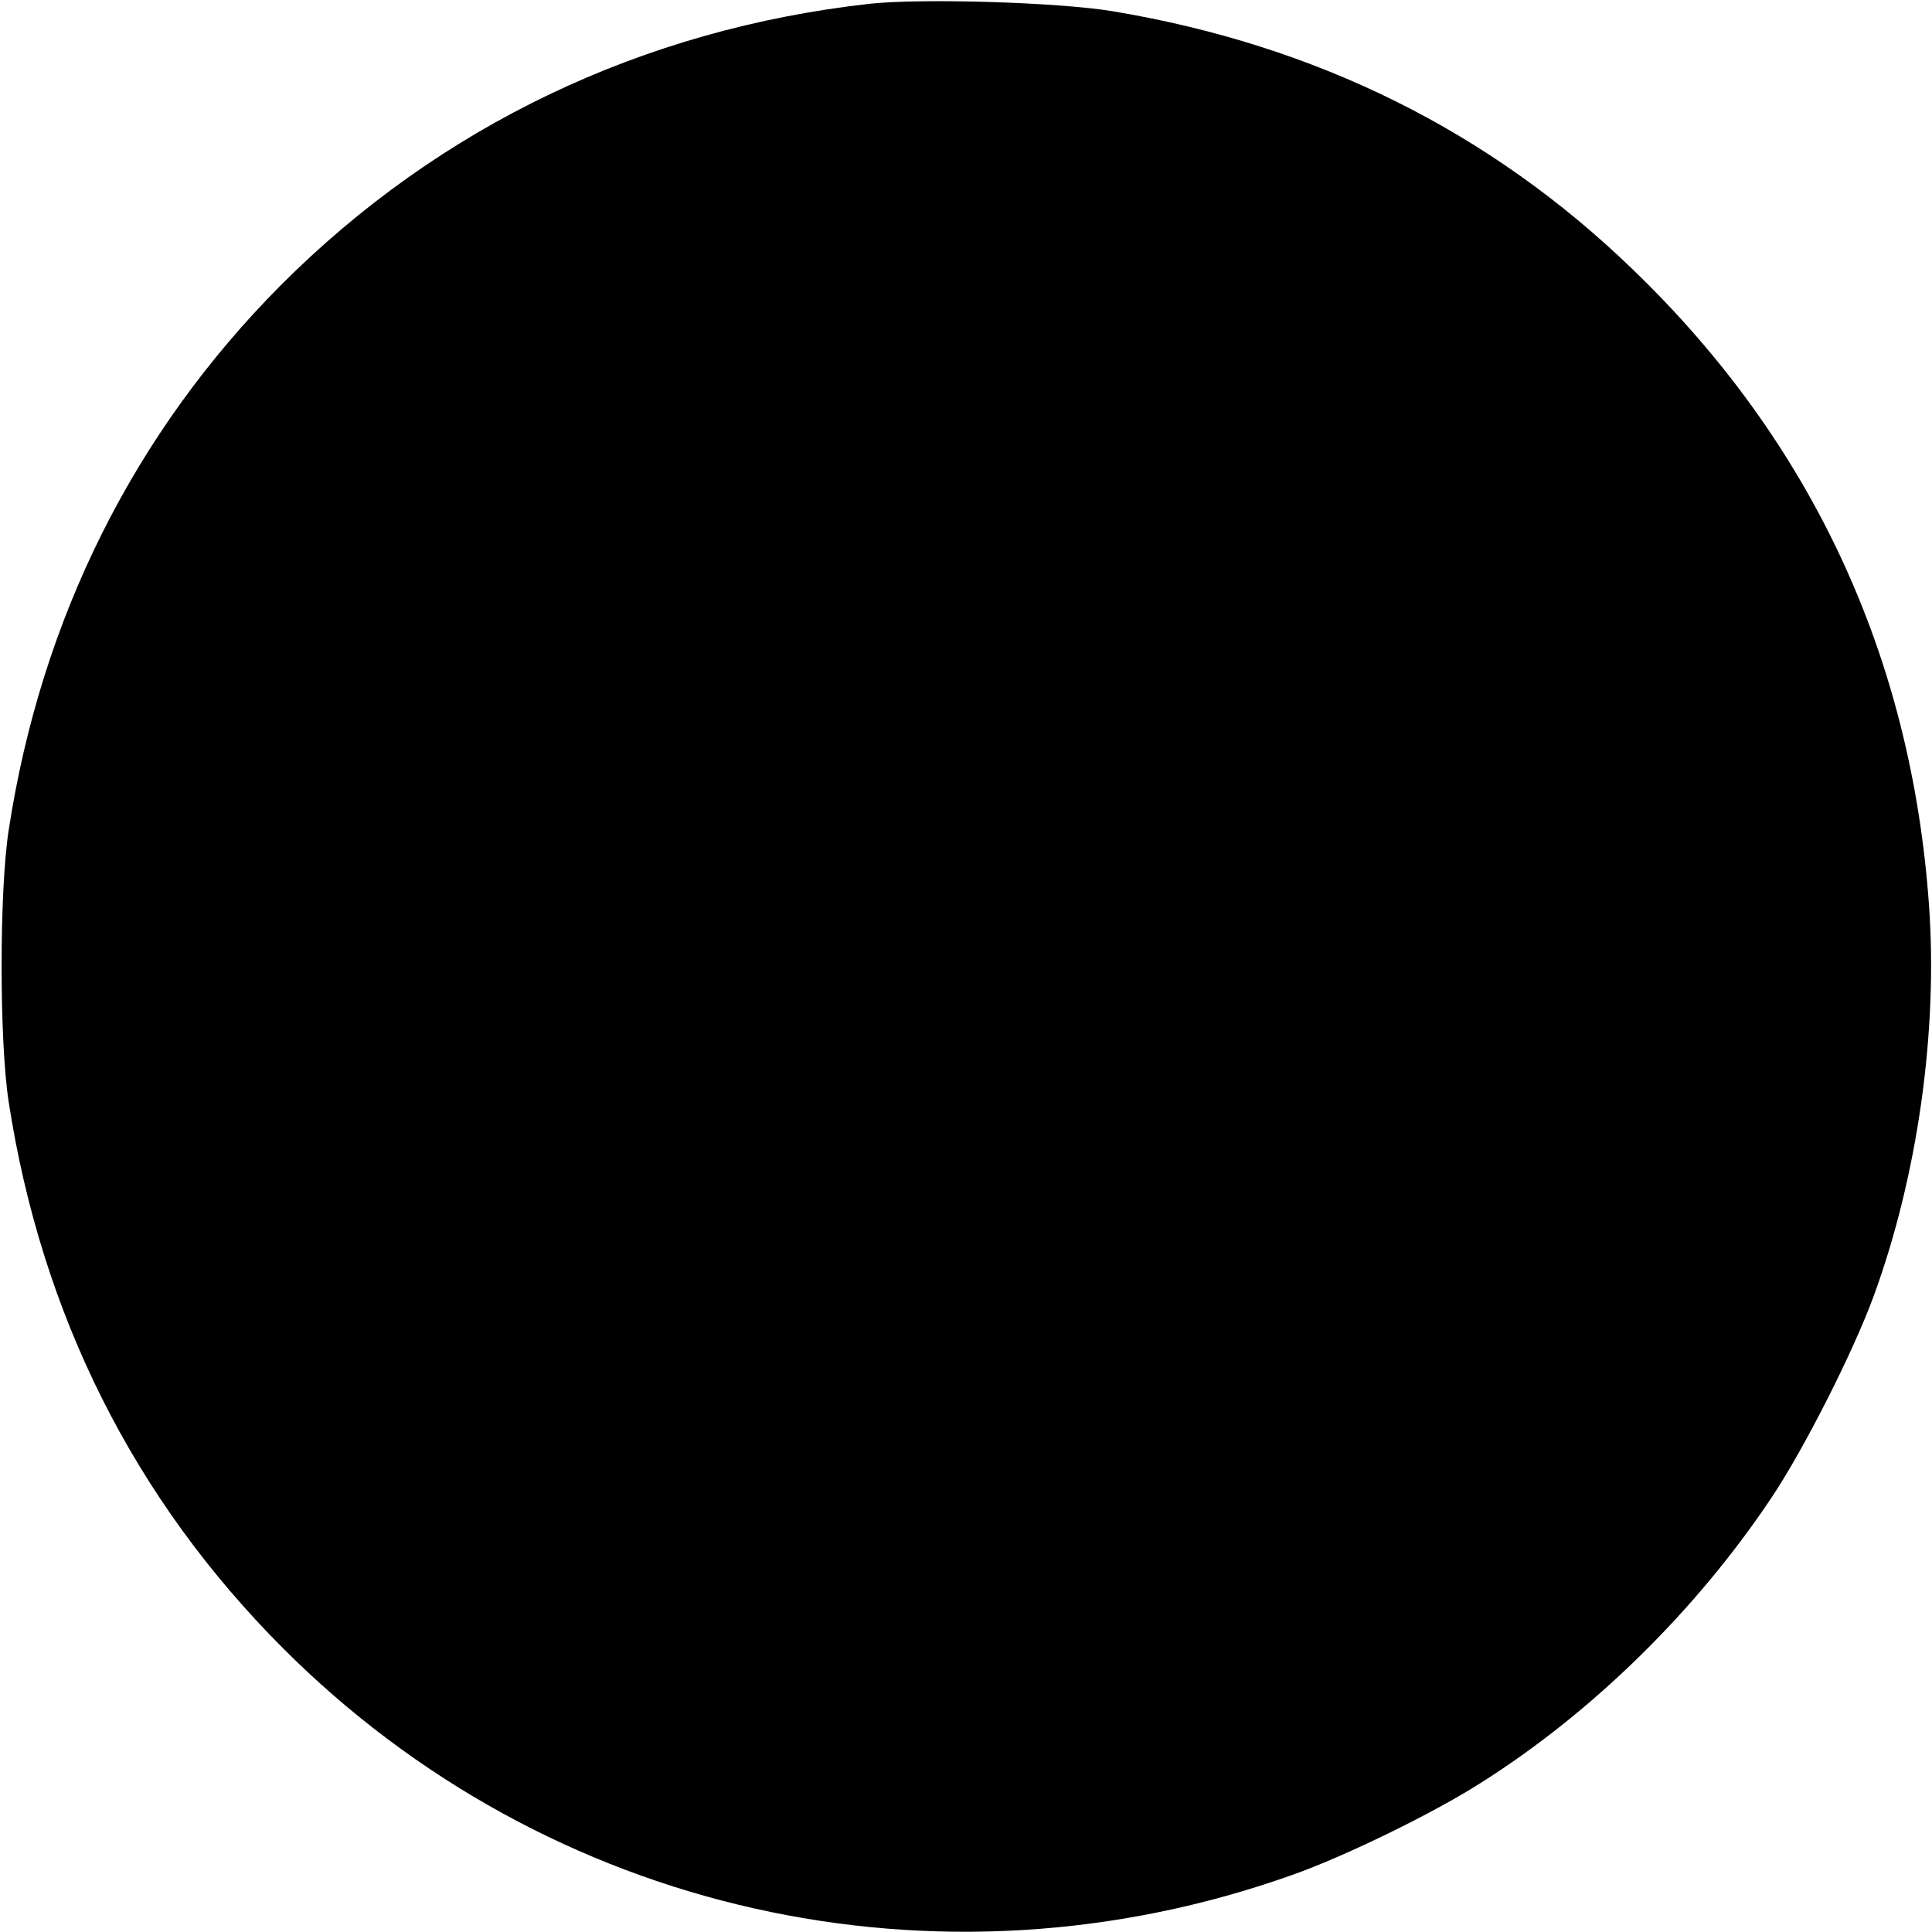
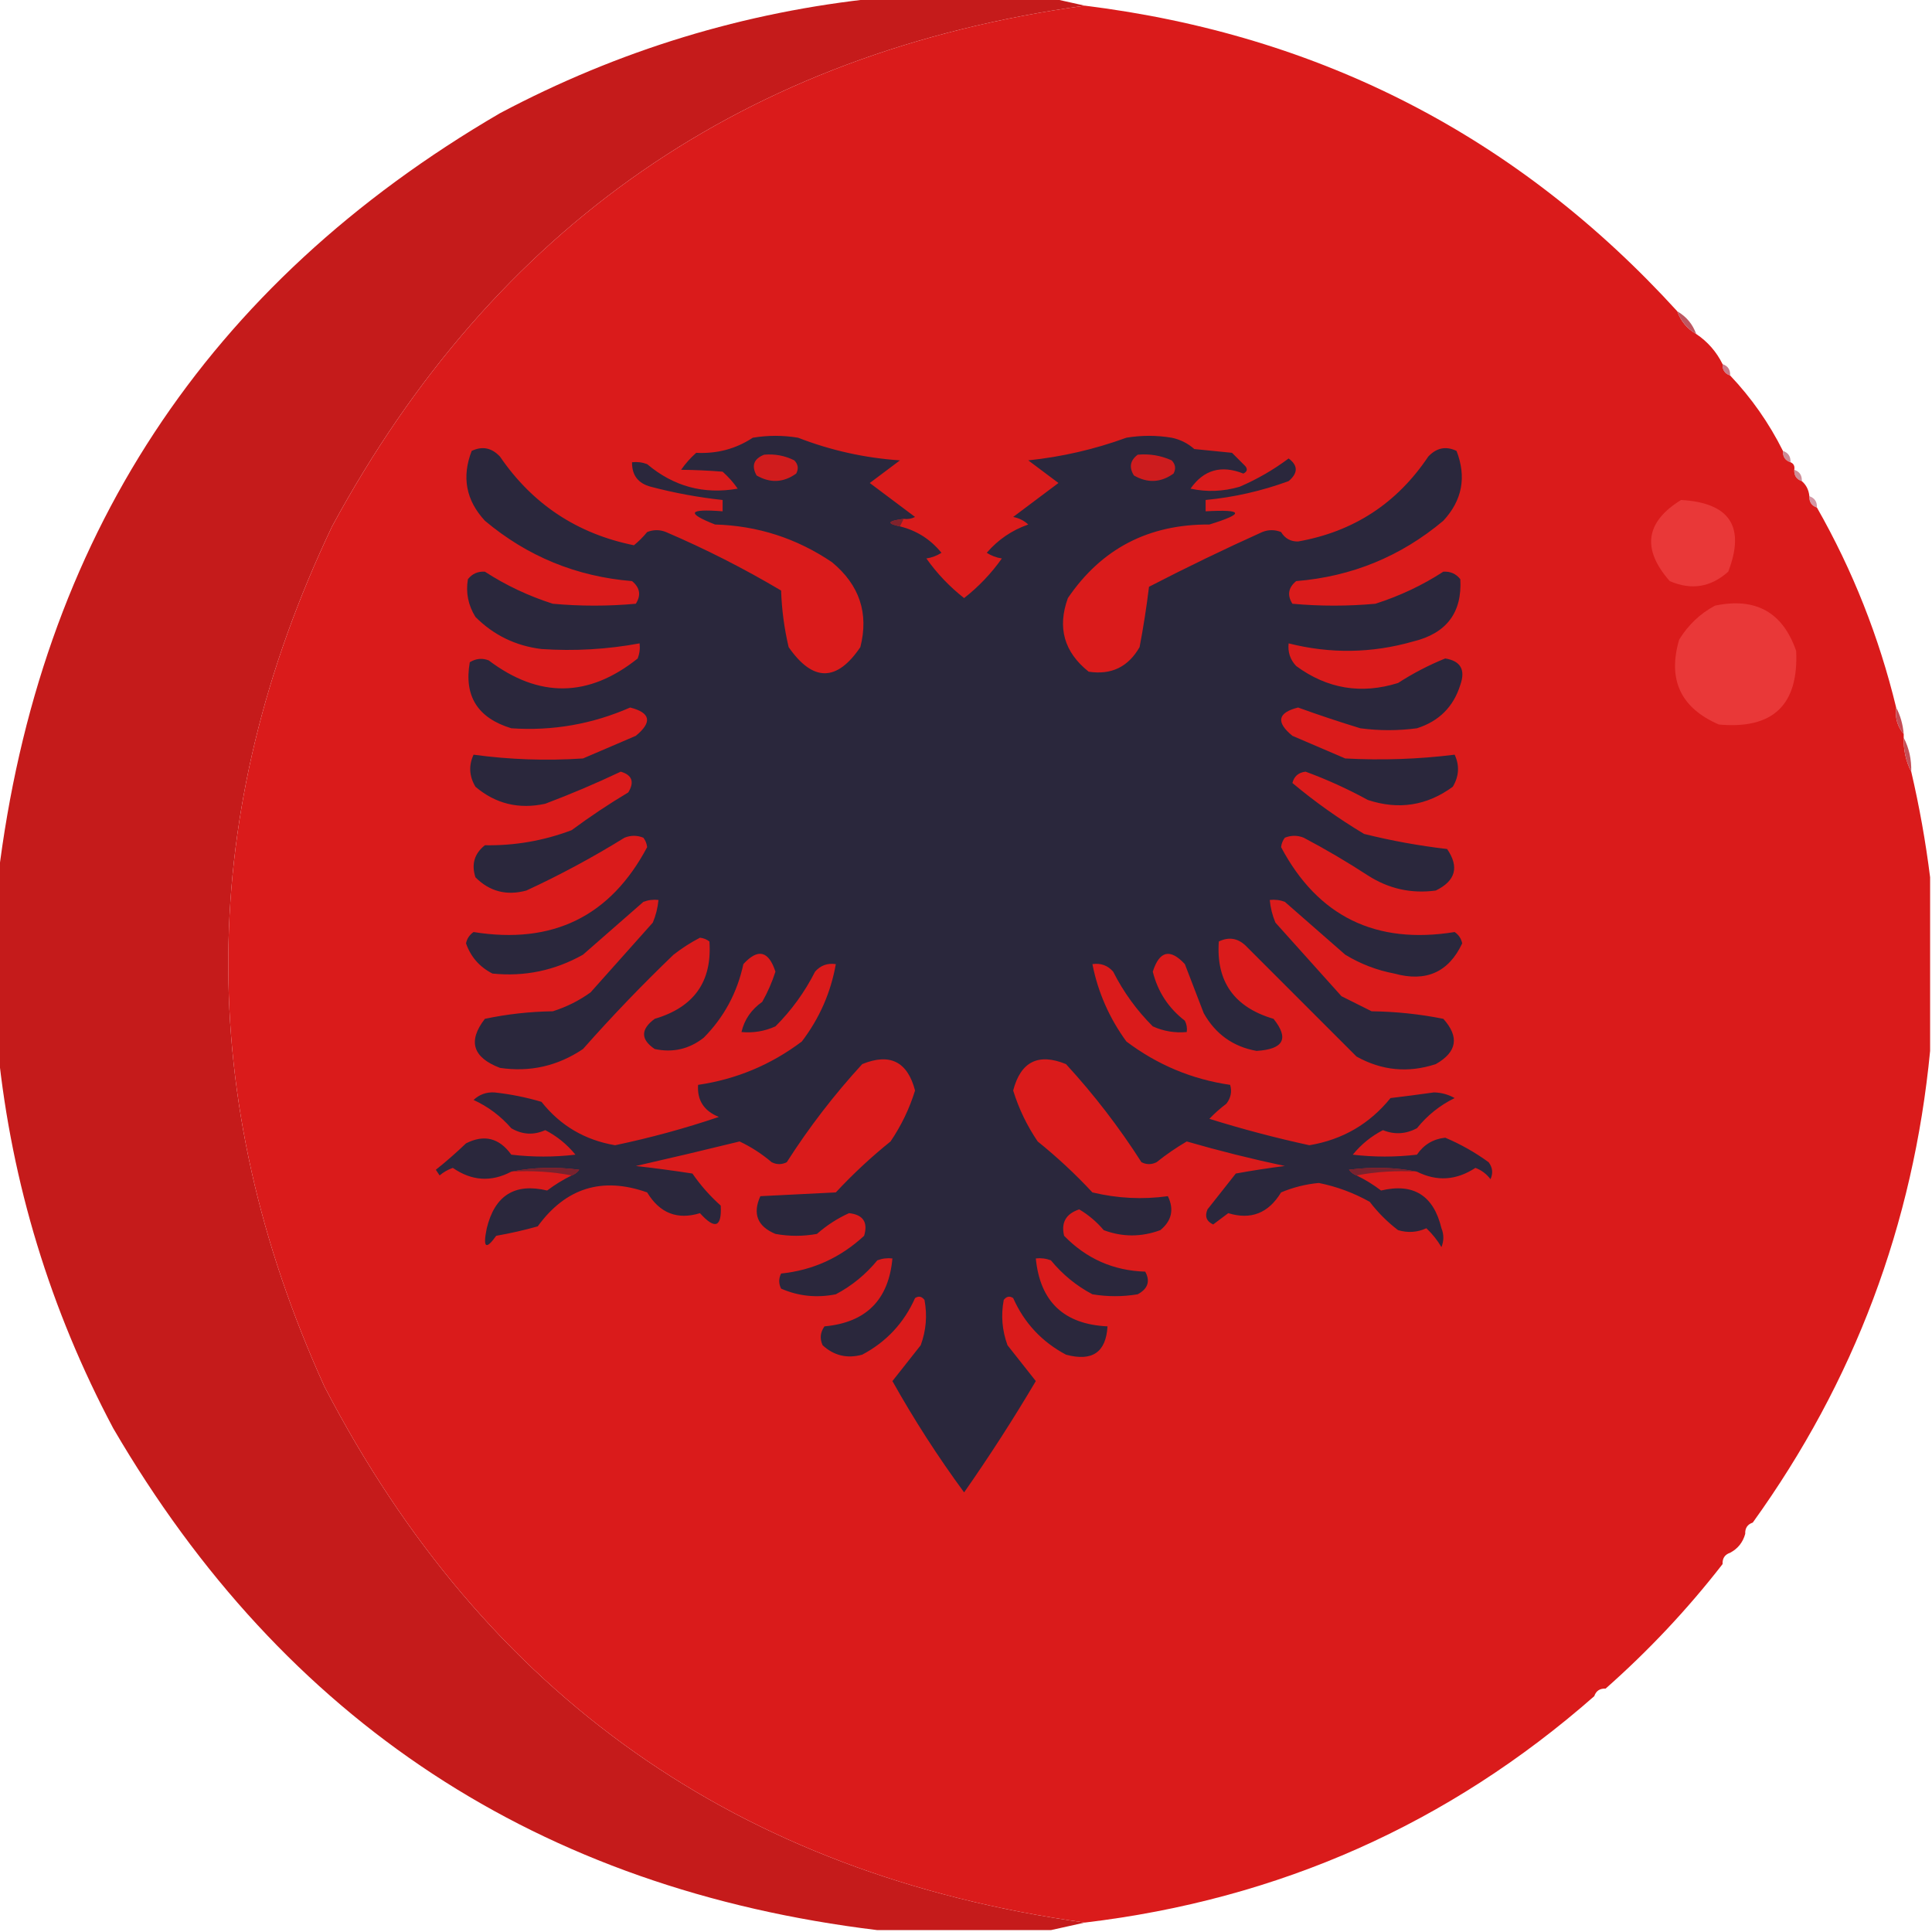
- <svg xmlns="http://www.w3.org/2000/svg" version="1.0" width="512pt" height="512pt" viewBox="0 0 512 512" preserveAspectRatio="xMidYMid meet">
-   <g transform="translate(0,512) scale(0.1,-0.1)" fill="#000000" stroke="none">
-     <path d="M2305 5110 c-602 -67 -1140 -324 -1561 -746 -388 -390 -635 -883 -721 -1444 -25 -162 -25 -558 0 -720 87 -565 333 -1054 728 -1449 702 -702 1734 -934 2673 -600 139 49 373 163 500 244 296 187 570 456 770 755 87 130 217 387 271 534 117 319 171 703 147 1038 -47 660 -311 1227 -784 1683 -379 367 -839 595 -1378 685 -142 24 -507 35 -645 20z" />
+ <svg xmlns="http://www.w3.org/2000/svg" version="1.1" width="512px" height="512px" style="shape-rendering:geometricPrecision; text-rendering:geometricPrecision; image-rendering:optimizeQuality; fill-rule:evenodd; clip-rule:evenodd">
+   <g>
+     <path style="opacity:1" fill="#c51b1b" d="M 232.5,-0.5 C 247.833,-0.5 263.167,-0.5 278.5,-0.5C 281.5,0.167 284.5,0.833 287.5,1.5C 197.615,13.913 131.115,59.913 88,139.5C 52.011,215.179 51.344,291.179 86,367.5C 128.542,449.388 195.709,496.721 287.5,509.5C 284.5,510.167 281.5,510.833 278.5,511.5C 263.167,511.5 247.833,511.5 232.5,511.5C 142.856,500.612 75.356,456.279 30,378.5C 13.305,347.029 3.139,313.696 -0.5,278.5C -0.5,263.167 -0.5,247.833 -0.5,232.5C 10.387,142.857 54.721,75.357 132.5,30C 163.971,13.305 197.304,3.139 232.5,-0.5 Z" />
+   </g>
+   <g>
+     <path style="opacity:1" fill="#da1b1b" d="M 287.5,1.5 C 350.018,9.256 402.351,36.256 444.5,82.5C 445.419,85.089 447.086,87.089 449.5,88.5C 452.55,90.549 454.883,93.216 456.5,96.5C 456.427,98.027 457.094,99.027 458.5,99.5C 464.149,105.459 468.815,112.125 472.5,119.5C 472.427,121.027 473.094,122.027 474.5,122.5C 475.338,122.842 475.672,123.508 475.5,124.5C 475.427,126.027 476.094,127.027 477.5,127.5C 478.674,128.514 479.34,129.847 479.5,131.5C 479.427,133.027 480.094,134.027 481.5,134.5C 490.964,151.109 497.964,168.776 502.5,187.5C 502.171,190.228 502.837,192.562 504.5,194.5C 504.5,194.833 504.5,195.167 504.5,195.5C 504.42,198.781 505.087,201.781 506.5,204.5C 508.656,213.753 510.323,223.086 511.5,232.5C 511.5,247.833 511.5,263.167 511.5,278.5C 507.063,324.488 491.396,366.155 464.5,403.5C 463.094,403.973 462.427,404.973 462.5,406.5C 461.876,408.754 460.543,410.421 458.5,411.5C 457.094,411.973 456.427,412.973 456.5,414.5C 447.238,426.431 436.904,437.431 425.5,447.5C 423.973,447.427 422.973,448.094 422.5,449.5C 383.937,483.378 338.937,503.378 287.5,509.5C 195.709,496.721 128.542,449.388 86,367.5C 51.344,291.179 52.011,215.179 88,139.5C 131.115,59.913 197.615,13.913 287.5,1.5 Z" />
+   </g>
+   <g>
+     <path style="opacity:0.992" fill="#bd555f" d="M 444.5,82.5 C 446.914,83.911 448.581,85.911 449.5,88.5C 447.086,87.089 445.419,85.089 444.5,82.5 Z" />
+   </g>
+   <g>
+     <path style="opacity:0.773" fill="#b95368" d="M 456.5,96.5 C 457.906,96.973 458.573,97.973 458.5,99.5C 457.094,99.027 456.427,98.027 456.5,96.5 Z" />
+   </g>
+   <g>
+     <path style="opacity:1" fill="#2a273c" d="M 239.5,137.5 C 235.194,138.066 234.861,138.732 238.5,139.5C 242.934,140.596 246.601,142.929 249.5,146.5C 248.271,147.281 246.938,147.781 245.5,148C 248.313,151.981 251.647,155.481 255.5,158.5C 259.353,155.481 262.687,151.981 265.5,148C 264.062,147.781 262.729,147.281 261.5,146.5C 264.481,143.023 268.148,140.523 272.5,139C 271.377,137.956 270.044,137.29 268.5,137C 272.5,134 276.5,131 280.5,128C 277.833,126 275.167,124 272.5,122C 281.421,121.069 290.088,119.069 298.5,116C 302.5,115.333 306.5,115.333 310.5,116C 312.779,116.473 314.779,117.473 316.5,119C 319.833,119.333 323.167,119.667 326.5,120C 327.667,121.167 328.833,122.333 330,123.5C 330.688,124.332 330.521,124.998 329.5,125.5C 323.65,123.17 318.983,124.503 315.5,129.5C 319.826,130.435 324.16,130.268 328.5,129C 333.128,127.019 337.461,124.519 341.5,121.5C 344.019,123.359 344.019,125.359 341.5,127.5C 334.377,130.114 327.043,131.781 319.5,132.5C 319.5,133.5 319.5,134.5 319.5,135.5C 329.564,134.938 329.898,136.105 320.5,139C 304.402,138.9 291.902,145.4 283,158.5C 280.158,166.308 281.991,172.808 288.5,178C 294.484,178.925 298.984,176.758 302,171.5C 303.011,166.213 303.844,160.879 304.5,155.5C 314.378,150.394 324.378,145.561 334.5,141C 336.167,140.333 337.833,140.333 339.5,141C 340.529,142.698 342.029,143.532 344,143.5C 358.694,140.902 370.194,133.402 378.5,121C 380.706,118.654 383.206,118.154 386,119.5C 388.677,126.418 387.511,132.585 382.5,138C 371.23,147.466 358.23,152.799 343.5,154C 341.398,155.733 341.065,157.733 342.5,160C 349.833,160.667 357.167,160.667 364.5,160C 370.977,157.926 376.977,155.092 382.5,151.5C 384.374,151.39 385.874,152.056 387,153.5C 387.501,162.354 383.334,167.854 374.5,170C 363.553,173.129 352.553,173.296 341.5,170.5C 341.247,172.827 341.914,174.827 343.5,176.5C 351.738,182.548 360.738,184.048 370.5,181C 374.491,178.422 378.657,176.255 383,174.5C 387.082,175.159 388.416,177.492 387,181.5C 385.193,187.307 381.36,191.141 375.5,193C 370.5,193.667 365.5,193.667 360.5,193C 354.946,191.305 349.446,189.472 344,187.5C 338.581,188.866 338.081,191.366 342.5,195C 347.167,197 351.833,199 356.5,201C 366.236,201.524 375.903,201.191 385.5,200C 386.83,202.877 386.664,205.711 385,208.5C 378.142,213.523 370.642,214.69 362.5,212C 357.166,209.082 351.666,206.582 346,204.5C 344.129,204.709 342.962,205.709 342.5,207.5C 348.444,212.479 354.777,216.979 361.5,221C 368.753,222.803 376.086,224.137 383.5,225C 386.758,229.767 385.758,233.434 380.5,236C 374.026,236.882 368.026,235.549 362.5,232C 356.998,228.415 351.331,225.081 345.5,222C 343.833,221.333 342.167,221.333 340.5,222C 339.941,222.725 339.608,223.558 339.5,224.5C 349.261,242.879 364.595,250.379 385.5,247C 386.574,247.739 387.241,248.739 387.5,250C 383.906,257.656 377.906,260.323 369.5,258C 364.864,257.121 360.531,255.455 356.5,253C 351.167,248.333 345.833,243.667 340.5,239C 339.207,238.51 337.873,238.343 336.5,238.5C 336.687,240.564 337.187,242.564 338,244.5C 343.833,251 349.667,257.5 355.5,264C 358.167,265.333 360.833,266.667 363.5,268C 369.942,268.083 376.275,268.749 382.5,270C 386.802,274.797 386.136,278.797 380.5,282C 373.203,284.397 366.203,283.731 359.5,280C 349.887,270.387 340.221,260.721 330.5,251C 328.294,248.654 325.794,248.154 323,249.5C 322.239,260.101 327.072,266.934 337.5,270C 341.686,275.233 340.186,278.066 333,278.5C 326.794,277.391 322.127,274.057 319,268.5C 317.333,264.167 315.667,259.833 314,255.5C 310.095,251.299 307.262,251.965 305.5,257.5C 306.826,262.82 309.66,267.153 314,270.5C 314.483,271.448 314.649,272.448 314.5,273.5C 311.351,273.789 308.351,273.289 305.5,272C 301.226,267.726 297.726,262.893 295,257.5C 293.556,255.845 291.722,255.178 289.5,255.5C 290.964,262.935 293.964,269.768 298.5,276C 306.724,282.198 315.89,286.032 326,287.5C 326.52,289.289 326.187,290.956 325,292.5C 323.365,293.726 321.865,295.059 320.5,296.5C 329.225,299.223 338.058,301.556 347,303.5C 355.783,302.028 362.949,297.861 368.5,291C 372.339,290.541 376.172,290.041 380,289.5C 381.967,289.542 383.801,290.042 385.5,291C 381.59,292.907 378.256,295.573 375.5,299C 372.538,300.564 369.538,300.731 366.5,299.5C 363.399,301.098 360.732,303.265 358.5,306C 364.167,306.667 369.833,306.667 375.5,306C 377.316,303.342 379.816,301.842 383,301.5C 387.052,303.204 390.885,305.371 394.5,308C 395.554,309.388 395.72,310.888 395,312.5C 393.938,311.101 392.605,310.101 391,309.5C 385.943,312.821 380.777,313.154 375.5,310.5C 369.681,309.347 363.681,309.181 357.5,310C 358.044,310.717 358.711,311.217 359.5,311.5C 361.781,312.608 363.948,313.942 366,315.5C 374.571,313.459 379.904,316.793 382,325.5C 382.667,327.167 382.667,328.833 382,330.5C 380.907,328.651 379.574,326.984 378,325.5C 375.599,326.602 373.099,326.769 370.5,326C 367.668,323.842 365.168,321.342 363,318.5C 358.734,316.113 354.234,314.447 349.5,313.5C 346.044,313.818 342.711,314.652 339.5,316C 336.164,321.509 331.498,323.343 325.5,321.5C 324.167,322.5 322.833,323.5 321.5,324.5C 319.717,323.652 319.217,322.319 320,320.5C 322.5,317.333 325,314.167 327.5,311C 331.838,310.209 336.172,309.543 340.5,309C 331.751,307.146 323.084,304.979 314.5,302.5C 311.696,304.138 309.029,305.971 306.5,308C 305.167,308.667 303.833,308.667 302.5,308C 296.599,298.763 289.932,290.096 282.5,282C 275.166,279 270.499,281.334 268.5,289C 269.995,293.823 272.162,298.323 275,302.5C 280.134,306.633 284.968,311.133 289.5,316C 296.143,317.592 302.81,317.926 309.5,317C 311.19,320.525 310.524,323.525 307.5,326C 302.457,327.861 297.457,327.861 292.5,326C 290.615,323.778 288.449,321.944 286,320.5C 282.49,321.661 281.156,323.994 282,327.5C 287.911,333.579 295.078,336.745 303.5,337C 304.876,339.54 304.21,341.54 301.5,343C 297.5,343.667 293.5,343.667 289.5,343C 285.252,340.757 281.586,337.757 278.5,334C 277.207,333.51 275.873,333.343 274.5,333.5C 275.628,344.961 281.961,350.961 293.5,351.5C 293.113,358.382 289.447,360.882 282.5,359C 276.111,355.611 271.444,350.611 268.5,344C 267.551,343.383 266.718,343.549 266,344.5C 265.233,348.594 265.566,352.594 267,356.5C 269.514,359.678 272.014,362.844 274.5,366C 268.547,376.072 262.213,385.905 255.5,395.5C 248.56,386.059 242.227,376.226 236.5,366C 238.986,362.844 241.486,359.678 244,356.5C 245.434,352.594 245.767,348.594 245,344.5C 244.282,343.549 243.449,343.383 242.5,344C 239.556,350.611 234.889,355.611 228.5,359C 224.495,360.098 220.995,359.265 218,356.5C 217.202,354.741 217.369,353.074 218.5,351.5C 229.506,350.494 235.506,344.494 236.5,333.5C 235.127,333.343 233.793,333.51 232.5,334C 229.414,337.757 225.748,340.757 221.5,343C 216.442,344.01 211.609,343.51 207,341.5C 206.333,340.167 206.333,338.833 207,337.5C 215.396,336.637 222.73,333.304 229,327.5C 230.073,323.905 228.739,321.905 225,321.5C 221.937,322.881 219.104,324.714 216.5,327C 212.833,327.667 209.167,327.667 205.5,327C 200.728,325.013 199.395,321.68 201.5,317C 208.167,316.667 214.833,316.333 221.5,316C 226.032,311.133 230.866,306.633 236,302.5C 238.838,298.323 241.005,293.823 242.5,289C 240.501,281.334 235.834,279 228.5,282C 221.068,290.096 214.401,298.763 208.5,308C 207.167,308.667 205.833,308.667 204.5,308C 201.905,305.787 199.072,303.953 196,302.5C 186.847,304.747 177.68,306.913 168.5,309C 173.497,309.561 178.497,310.228 183.5,311C 185.647,314.115 188.147,316.948 191,319.5C 191.309,325.256 189.476,325.923 185.5,321.5C 179.502,323.343 174.836,321.509 171.5,316C 159.595,311.786 149.928,314.786 142.5,325C 138.901,326.014 135.235,326.847 131.5,327.5C 128.753,331.354 127.92,330.688 129,325.5C 131.115,316.784 136.448,313.451 145,315.5C 147.042,313.957 149.208,312.624 151.5,311.5C 152.289,311.217 152.956,310.717 153.5,310C 147.319,309.181 141.319,309.347 135.5,310.5C 130.177,313.311 125.01,312.978 120,309.5C 118.715,309.95 117.548,310.617 116.5,311.5C 116.167,311 115.833,310.5 115.5,310C 118.218,307.841 120.885,305.507 123.5,303C 128.308,300.563 132.308,301.563 135.5,306C 141.167,306.667 146.833,306.667 152.5,306C 150.268,303.265 147.601,301.098 144.5,299.5C 141.423,300.877 138.423,300.71 135.5,299C 132.693,295.767 129.36,293.267 125.5,291.5C 127.021,290.063 128.855,289.396 131,289.5C 135.248,289.958 139.415,290.791 143.5,292C 148.482,298.297 154.982,302.13 163,303.5C 172.371,301.533 181.538,299.033 190.5,296C 186.553,294.411 184.72,291.578 185,287.5C 195.137,286.016 204.304,282.182 212.5,276C 217.177,269.848 220.177,263.015 221.5,255.5C 219.278,255.178 217.444,255.845 216,257.5C 213.274,262.893 209.774,267.726 205.5,272C 202.649,273.289 199.649,273.789 196.5,273.5C 197.264,270.213 199.097,267.546 202,265.5C 203.444,262.945 204.611,260.279 205.5,257.5C 203.687,251.946 200.854,251.279 197,255.5C 195.376,263.065 191.876,269.565 186.5,275C 182.65,278.027 178.316,279.027 173.5,278C 169.745,275.451 169.745,272.784 173.5,270C 183.928,266.934 188.761,260.101 188,249.5C 187.275,248.941 186.442,248.608 185.5,248.5C 183.056,249.767 180.723,251.267 178.5,253C 170.136,261.03 162.136,269.363 154.5,278C 147.798,282.509 140.465,284.176 132.5,283C 125.26,280.236 123.927,275.902 128.5,270C 134.39,268.755 140.39,268.088 146.5,268C 150.112,266.861 153.446,265.194 156.5,263C 162,256.833 167.5,250.667 173,244.5C 173.813,242.564 174.313,240.564 174.5,238.5C 173.127,238.343 171.793,238.51 170.5,239C 165.167,243.667 159.833,248.333 154.5,253C 147.005,257.208 139.005,258.875 130.5,258C 127.093,256.261 124.76,253.594 123.5,250C 123.759,248.739 124.426,247.739 125.5,247C 146.429,250.367 161.763,242.867 171.5,224.5C 171.392,223.558 171.059,222.725 170.5,222C 168.833,221.333 167.167,221.333 165.5,222C 157.12,227.19 148.454,231.857 139.5,236C 134.243,237.426 129.743,236.259 126,232.5C 124.877,229.044 125.71,226.21 128.5,224C 136.434,224.134 144.1,222.801 151.5,220C 156.328,216.419 161.328,213.085 166.5,210C 168.184,207.214 167.517,205.38 164.5,204.5C 157.954,207.606 151.287,210.439 144.5,213C 137.51,214.528 131.343,213.028 126,208.5C 124.336,205.711 124.17,202.877 125.5,200C 135.077,201.31 144.743,201.643 154.5,201C 159.167,199 163.833,197 168.5,195C 172.919,191.366 172.419,188.866 167,187.5C 156.935,191.913 146.435,193.747 135.5,193C 126.584,190.286 122.918,184.453 124.5,175.5C 126.098,174.515 127.765,174.349 129.5,175C 142.823,185.069 155.99,184.902 169,174.5C 169.49,173.207 169.657,171.873 169.5,170.5C 160.899,172.09 152.233,172.59 143.5,172C 136.665,171.165 130.832,168.332 126,163.5C 124.069,160.386 123.402,157.053 124,153.5C 125.126,152.056 126.626,151.39 128.5,151.5C 134.023,155.092 140.023,157.926 146.5,160C 153.833,160.667 161.167,160.667 168.5,160C 169.935,157.733 169.602,155.733 167.5,154C 152.761,152.794 139.761,147.46 128.5,138C 123.489,132.585 122.323,126.418 125,119.5C 127.794,118.154 130.294,118.654 132.5,121C 141.131,133.625 152.965,141.458 168,144.5C 169.274,143.465 170.44,142.298 171.5,141C 173.167,140.333 174.833,140.333 176.5,141C 187.025,145.512 197.192,150.679 207,156.5C 207.173,161.584 207.839,166.584 209,171.5C 215.42,180.726 221.754,180.726 228,171.5C 230.287,162.539 227.787,155.039 220.5,149C 211.12,142.651 200.786,139.317 189.5,139C 181.751,135.951 182.417,134.784 191.5,135.5C 191.5,134.5 191.5,133.5 191.5,132.5C 185.087,131.814 178.753,130.647 172.5,129C 169.115,128.119 167.448,125.952 167.5,122.5C 168.873,122.343 170.207,122.51 171.5,123C 178.509,128.918 186.509,131.085 195.5,129.5C 194.352,127.851 193.019,126.351 191.5,125C 187.664,124.694 183.997,124.528 180.5,124.5C 181.648,122.851 182.981,121.351 184.5,120C 190.007,120.293 195.007,118.96 199.5,116C 203.5,115.333 207.5,115.333 211.5,116C 220.19,119.37 229.19,121.37 238.5,122C 235.833,124 233.167,126 230.5,128C 234.5,131 238.5,134 242.5,137C 241.552,137.483 240.552,137.649 239.5,137.5 Z" />
+   </g>
+   <g>
+     <path style="opacity:1" fill="#d01c1d" d="M 202.5,120.5 C 205.32,120.248 207.986,120.748 210.5,122C 211.517,123.049 211.684,124.216 211,125.5C 207.621,127.923 204.121,128.09 200.5,126C 199.08,123.426 199.747,121.593 202.5,120.5 Z" />
+   </g>
+   <g>
+     <path style="opacity:1" fill="#cd1c1e" d="M 301.5,120.5 C 304.649,120.211 307.649,120.711 310.5,122C 311.517,123.049 311.684,124.216 311,125.5C 307.621,127.923 304.121,128.09 300.5,126C 299.156,123.856 299.49,122.023 301.5,120.5 Z" />
+   </g>
+   <g>
+     <path style="opacity:0.714" fill="#b85d6b" d="M 472.5,119.5 C 473.906,119.973 474.573,120.973 474.5,122.5C 473.094,122.027 472.427,121.027 472.5,119.5 Z" />
+   </g>
+   <g>
+     <path style="opacity:0.694" fill="#b85c6b" d="M 475.5,124.5 C 476.906,124.973 477.573,125.973 477.5,127.5C 476.094,127.027 475.427,126.027 475.5,124.5 Z" />
+   </g>
+   <g>
+     <path style="opacity:1" fill="#e93838" d="M 445.5,132.5 C 458.423,133.236 462.589,139.569 458,151.5C 453.375,155.641 448.209,156.474 442.5,154C 435.039,145.509 436.039,138.342 445.5,132.5 Z" />
+   </g>
+   <g>
+     <path style="opacity:0.612" fill="#b95469" d="M 479.5,131.5 C 480.906,131.973 481.573,132.973 481.5,134.5C 480.094,134.027 479.427,133.027 479.5,131.5 Z" />
+   </g>
+   <g>
+     <path style="opacity:1" fill="#80222c" d="M 239.5,137.5 C 239.167,138.167 238.833,138.833 238.5,139.5C 234.861,138.732 235.194,138.066 239.5,137.5 Z" />
+   </g>
+   <g>
+     <path style="opacity:1" fill="#e93838" d="M 454.5,160.5 C 465.289,158.247 472.456,162.247 476,172.5C 476.677,186.822 469.843,193.322 455.5,192C 445.388,187.608 441.888,180.108 445,169.5C 447.406,165.592 450.572,162.592 454.5,160.5 Z" />
+   </g>
+   <g>
+     <path style="opacity:1" fill="#c54d55" d="M 502.5,187.5 C 503.612,189.599 504.279,191.933 504.5,194.5C 502.837,192.562 502.171,190.228 502.5,187.5 Z" />
+   </g>
+   <g>
+     <path style="opacity:0.996" fill="#c54e56" d="M 504.5,195.5 C 505.913,198.219 506.58,201.219 506.5,204.5C 505.087,201.781 504.42,198.781 504.5,195.5 Z" />
+   </g>
+   <g>
+     <path style="opacity:1" fill="#79222e" d="M 135.5,310.5 C 141.319,309.347 147.319,309.181 153.5,310C 152.956,310.717 152.289,311.217 151.5,311.5C 146.36,310.512 141.026,310.179 135.5,310.5 Z" />
+   </g>
+   <g>
+     <path style="opacity:1" fill="#79222e" d="M 375.5,310.5 C 369.974,310.179 364.64,310.512 359.5,311.5C 358.711,311.217 358.044,310.717 357.5,310C 363.681,309.181 369.681,309.347 375.5,310.5 Z" />
+   </g>
+   <g>
+     <path style="opacity:0.016" fill="#bc6872" d="M 464.5,403.5 C 464.573,405.027 463.906,406.027 462.5,406.5C 462.427,404.973 463.094,403.973 464.5,403.5 Z" />
+   </g>
+   <g>
+     <path style="opacity:0.024" fill="#b55771" d="M 458.5,411.5 C 458.573,413.027 457.906,414.027 456.5,414.5C 456.427,412.973 457.094,411.973 458.5,411.5 Z" />
+   </g>
+   <g>
+     <path style="opacity:0.008" fill="#a0727a" d="M 425.5,447.5 C 425.027,448.906 424.027,449.573 422.5,449.5C 422.973,448.094 423.973,447.427 425.5,447.5 Z" />
  </g>
</svg>
